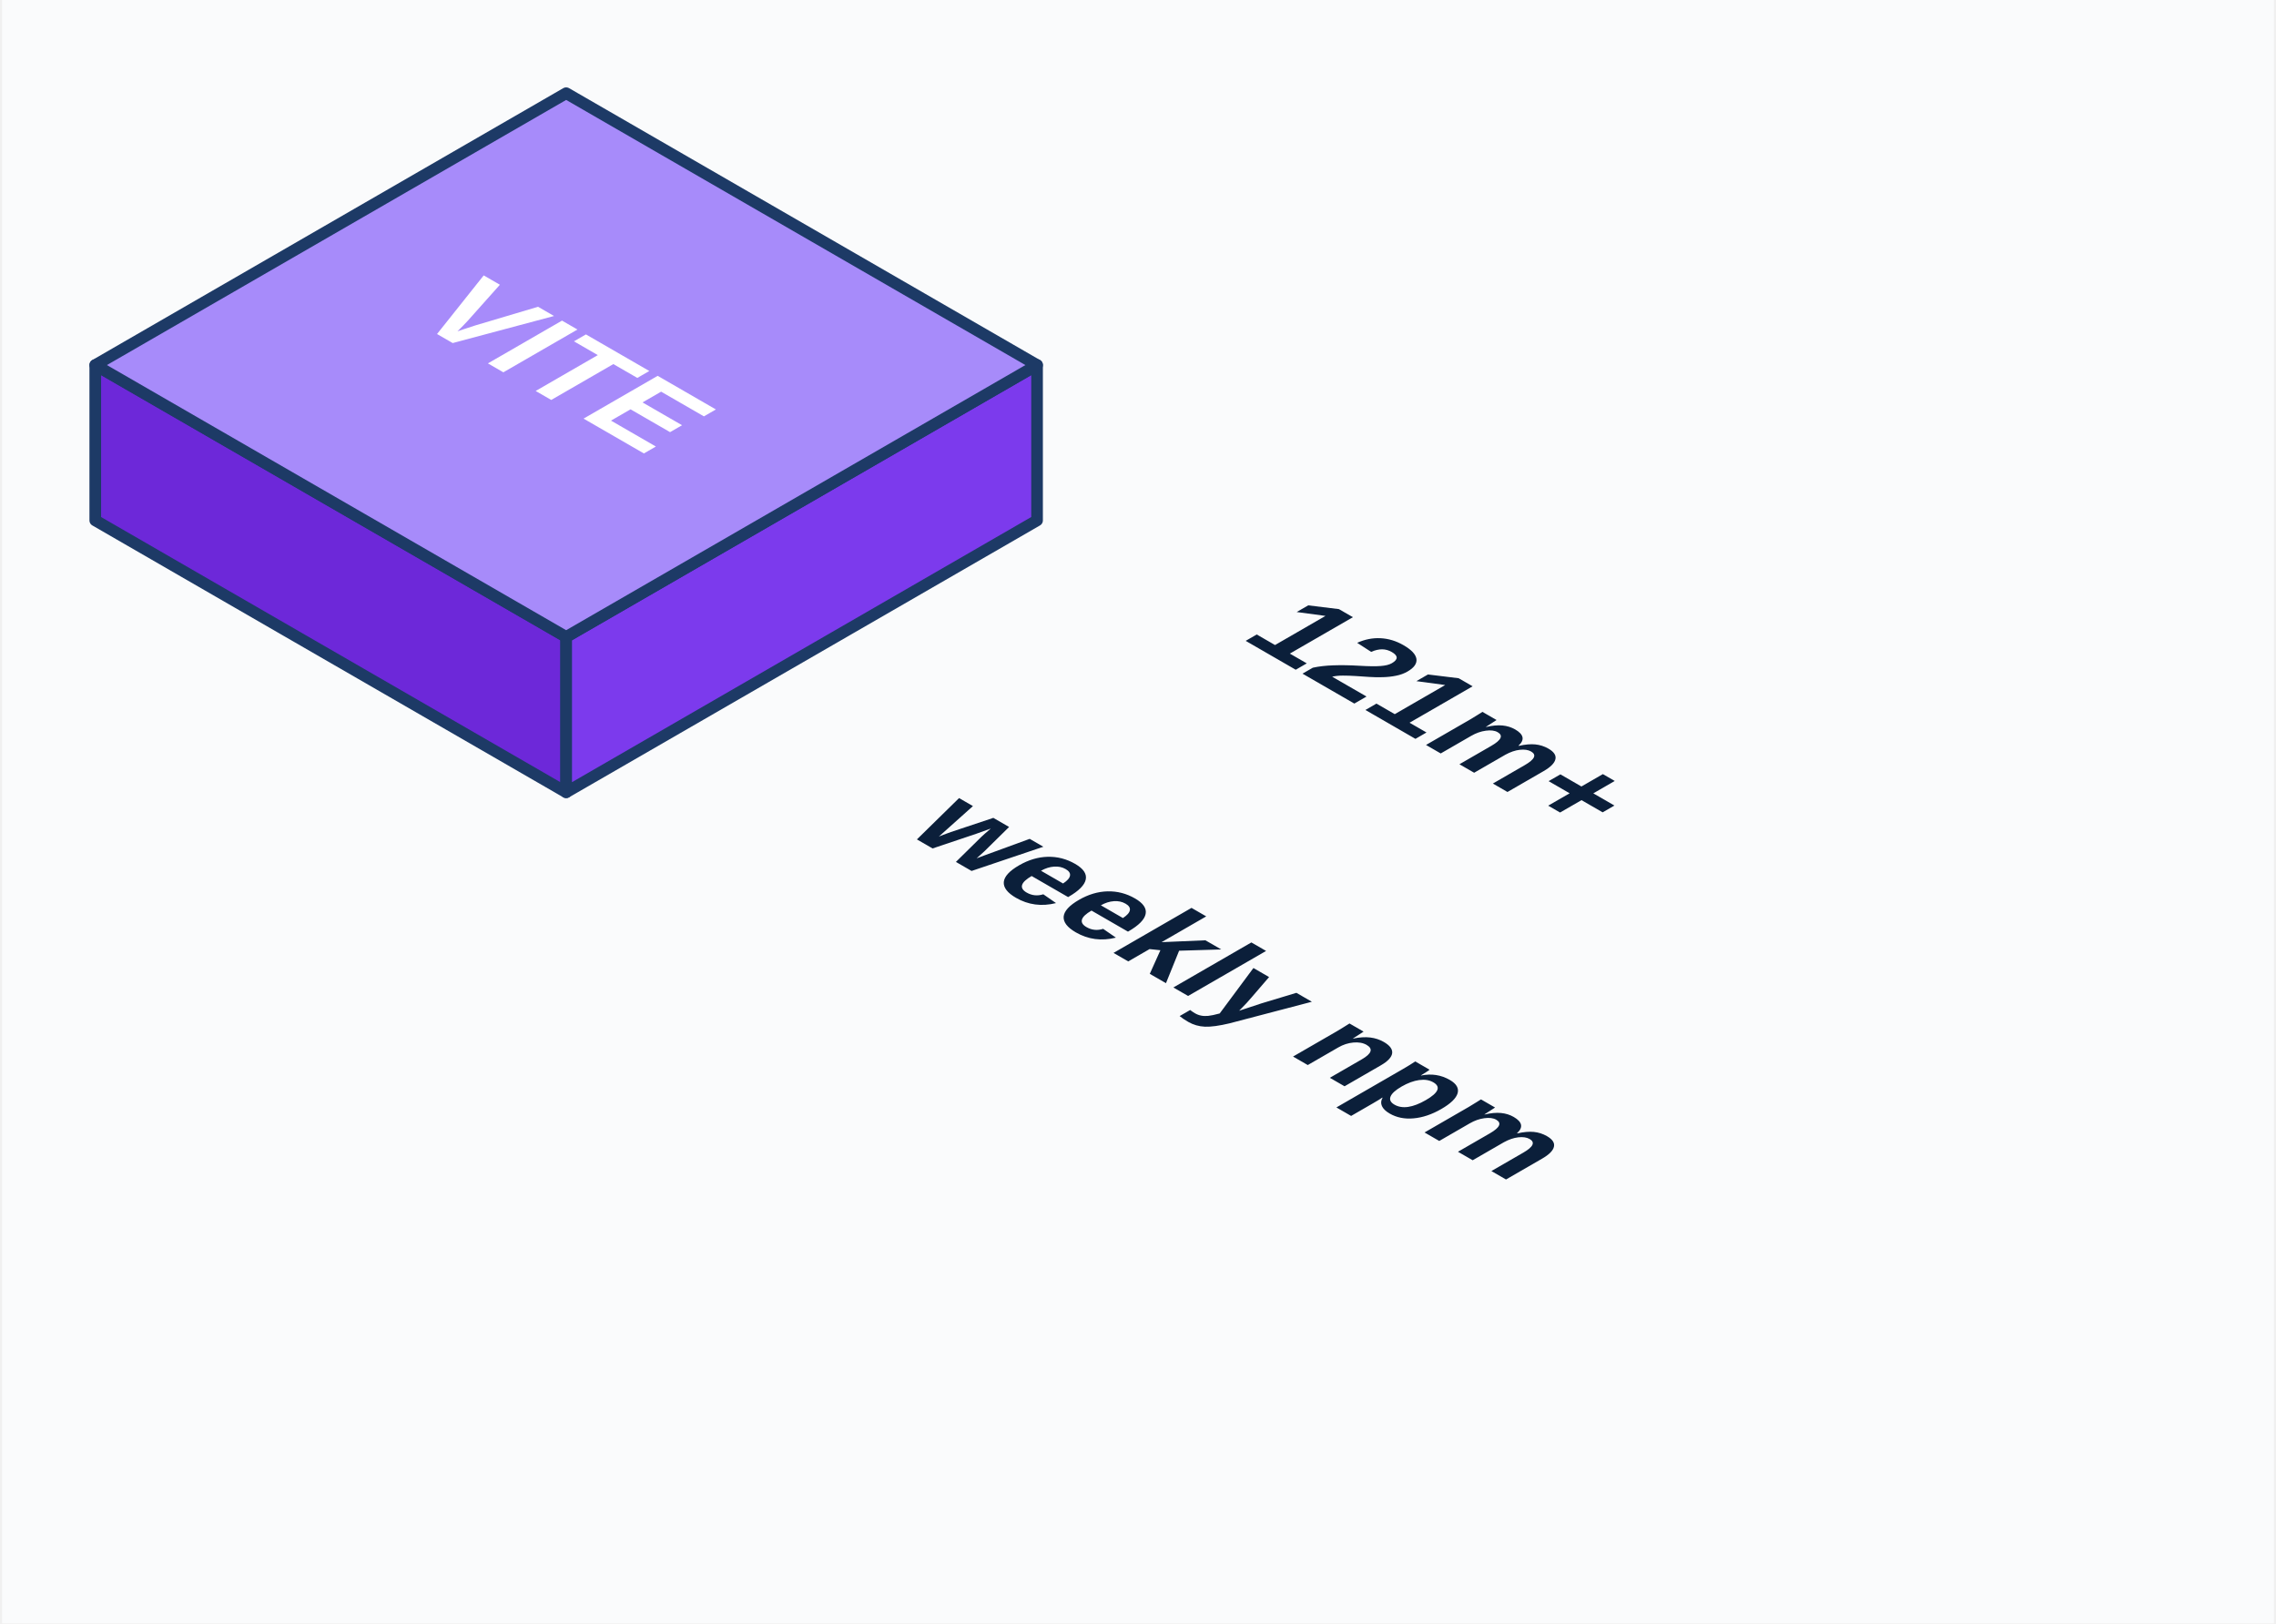
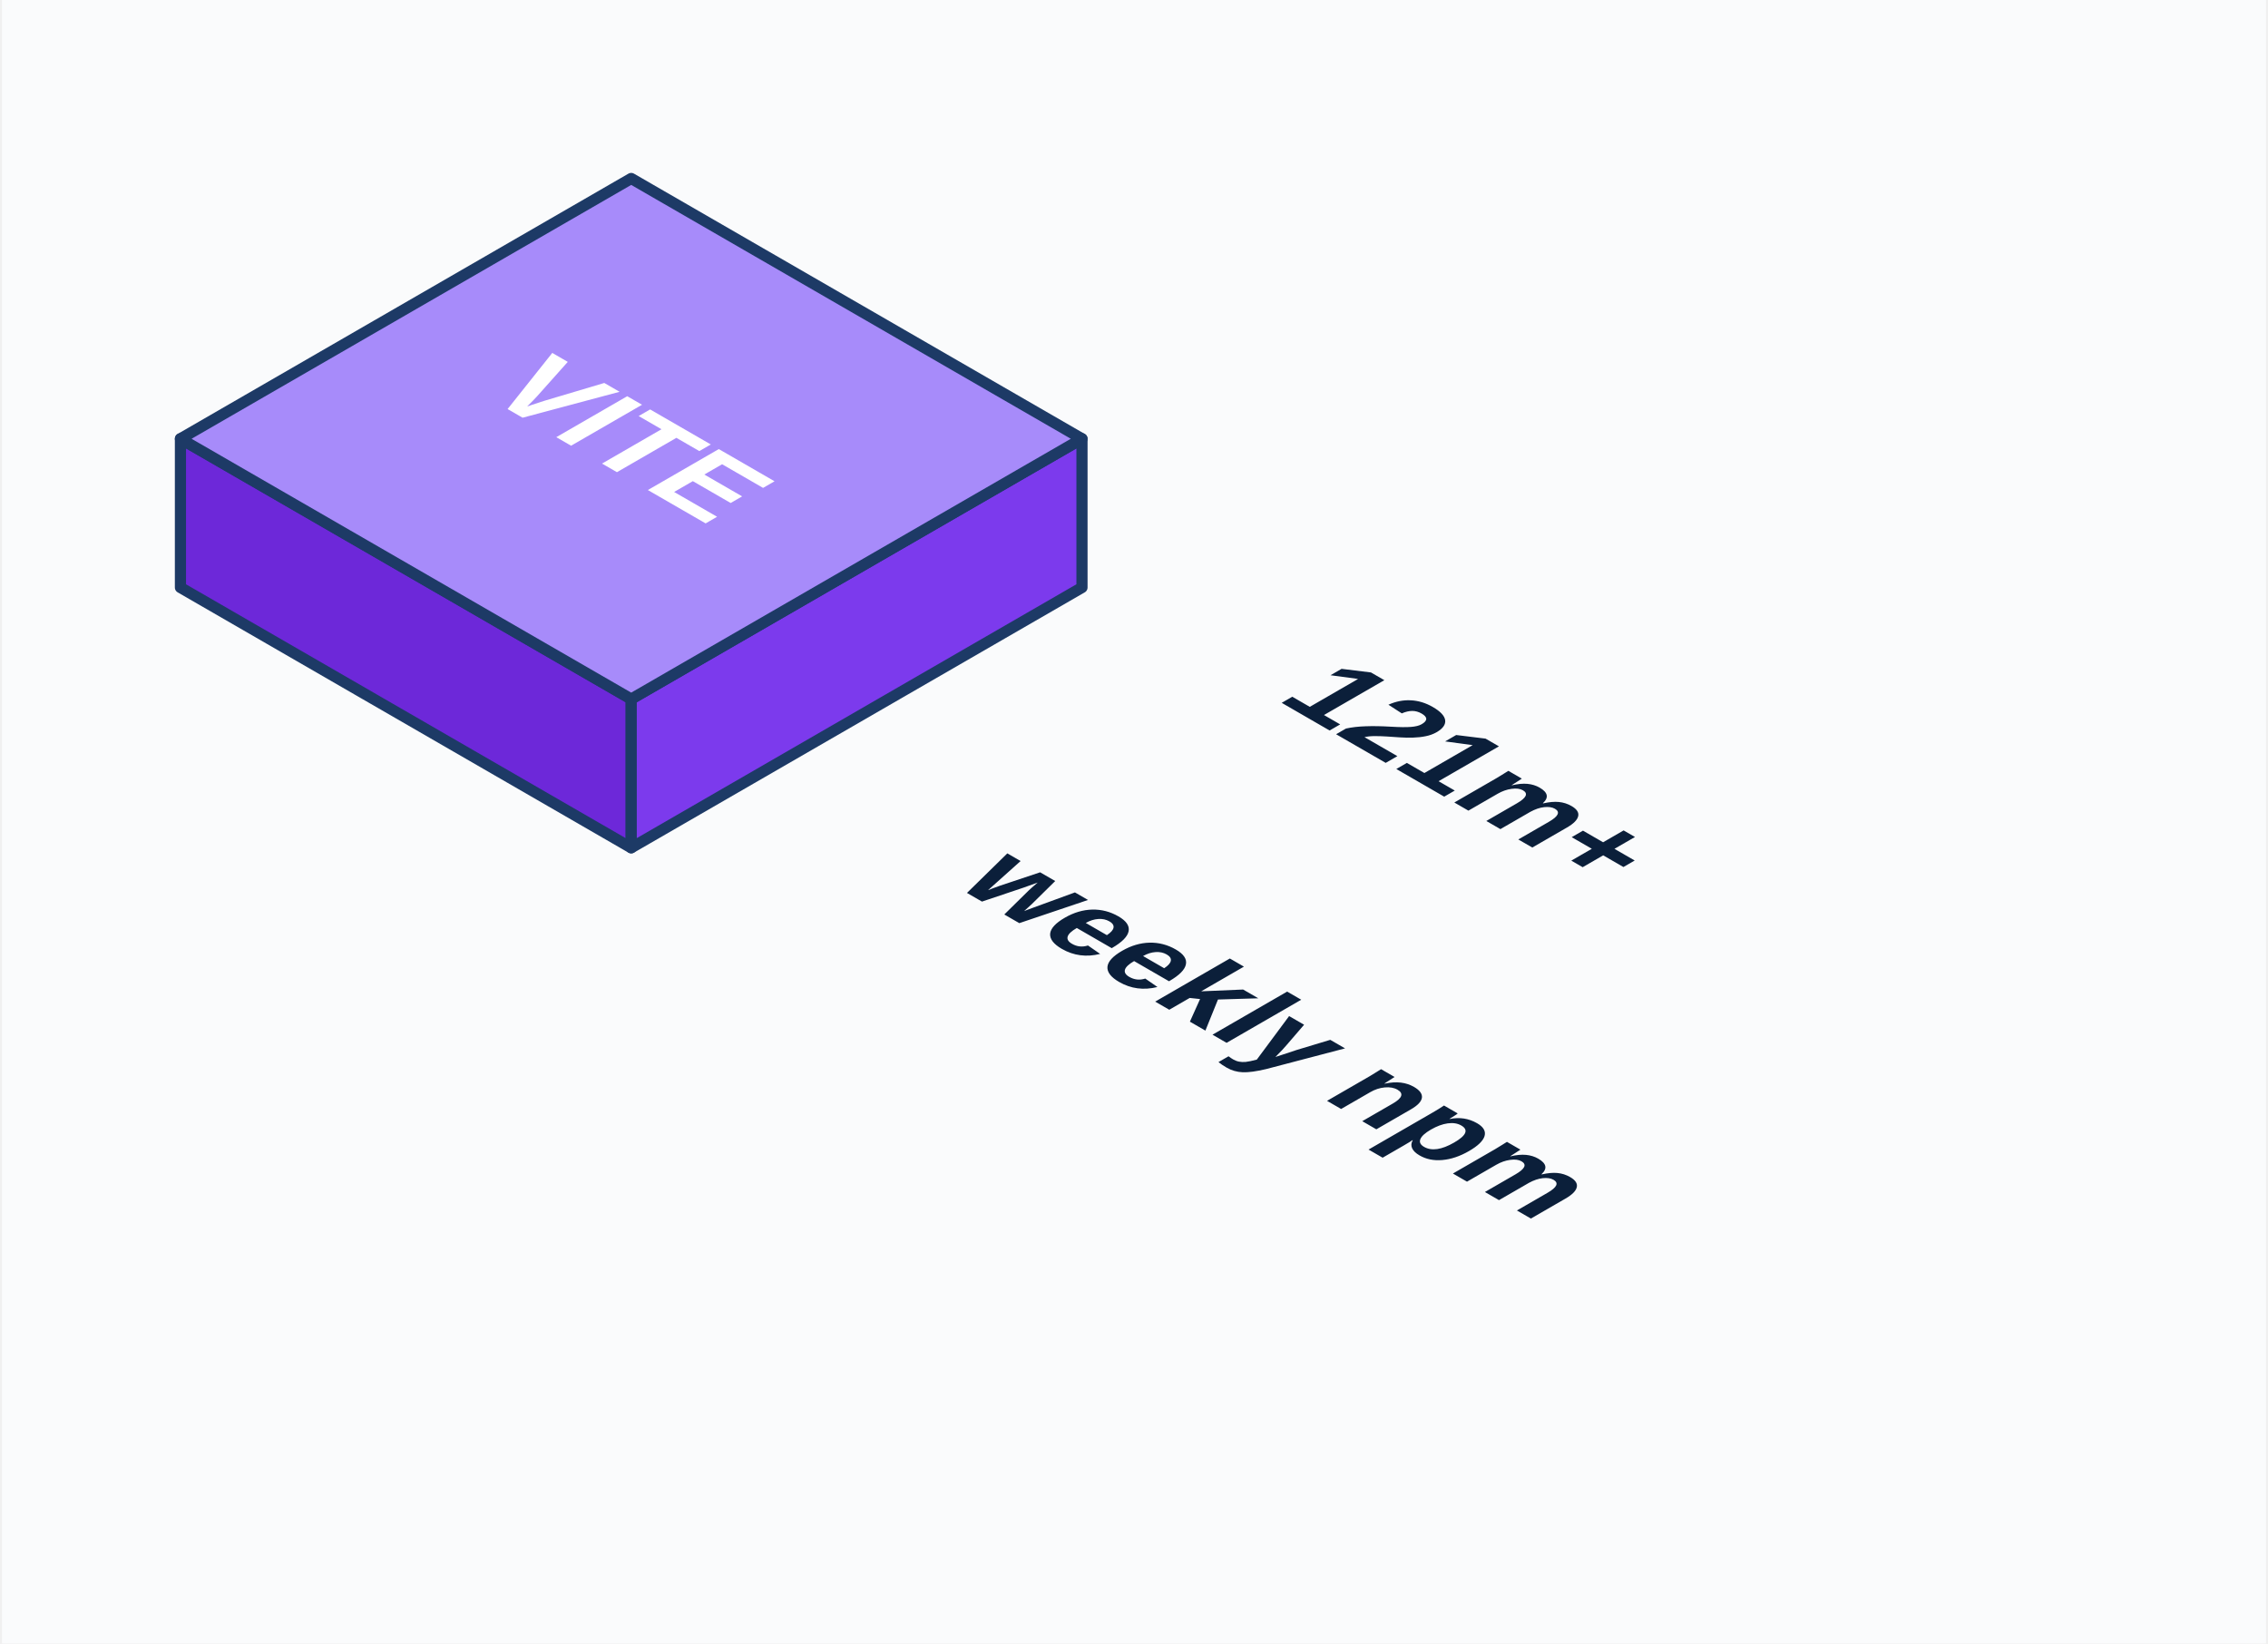
- <svg xmlns="http://www.w3.org/2000/svg" viewBox="0 0 292.47 209.00" width="293" height="209">
-   <rect data-layer="canvas-bg" x="0.00" y="0.00" width="292.47" height="209.00" fill="#FAFBFC" />
+ <svg xmlns="http://www.w3.org/2000/svg" viewBox="-12.00 -12.00 304.47 221.00" width="305" height="221">
+   <rect data-layer="canvas-bg" x="-12.00" y="-12.00" width="304.47" height="221.00" fill="#FAFBFC" />
  <g data-part="0" data-part-id="icon" transform="translate(-12.00 -12.00)">
    <g data-face="wrap">
      <polygon data-face="left" points="24.00,79.00 24.00,59.00 84.62,94.00 84.62,114.00" fill="#6D28D9" stroke="#1D3A66" stroke-width="1.50" stroke-linejoin="round" stroke-linecap="round" />
      <polygon data-face="right" points="145.24,79.00 145.24,59.00 84.62,94.00 84.62,114.00" fill="#7C3AED" stroke="#1D3A66" stroke-width="1.50" stroke-linejoin="round" stroke-linecap="round" />
      <polygon data-face="top" points="84.62,24.00 145.24,59.00 84.62,94.00 24.00,59.00" fill="#A78BFA" stroke="#1D3A66" stroke-width="1.50" stroke-linejoin="round" stroke-linecap="round" />
      <g data-face="top-content" transform="matrix(0.866 0.5 -0.866 0.5 84.62 24.00)">
        <text x="35.00" y="35.00" dy=".35em" font-family="Helvetica Neue, Arial, sans-serif" font-size="16.00" font-weight="600" fill="#FFFFFF" text-anchor="middle">VITE</text>
      </g>
    </g>
  </g>
  <g data-part="1" data-part-id="value" transform="translate(135.22 50.00)">
    <g data-face="iso-text" transform="matrix(0.866 0.5 -0.866 0.5 24.00 32.00)">
      <text x="0" y="0" font-family="Helvetica Neue, Arial, sans-serif" font-size="16.00" font-weight="600" fill="#0B1F3A">121m+</text>
    </g>
  </g>
  <g data-part="2" data-part-id="caption" transform="translate(91.92 75.00)">
    <g data-face="iso-text" transform="matrix(0.866 0.5 -0.866 0.5 24.00 32.00)">
      <text x="0" y="0" font-family="Helvetica Neue, Arial, sans-serif" font-size="16.00" font-weight="600" fill="#0B1F3A">weekly npm</text>
    </g>
  </g>
</svg>
